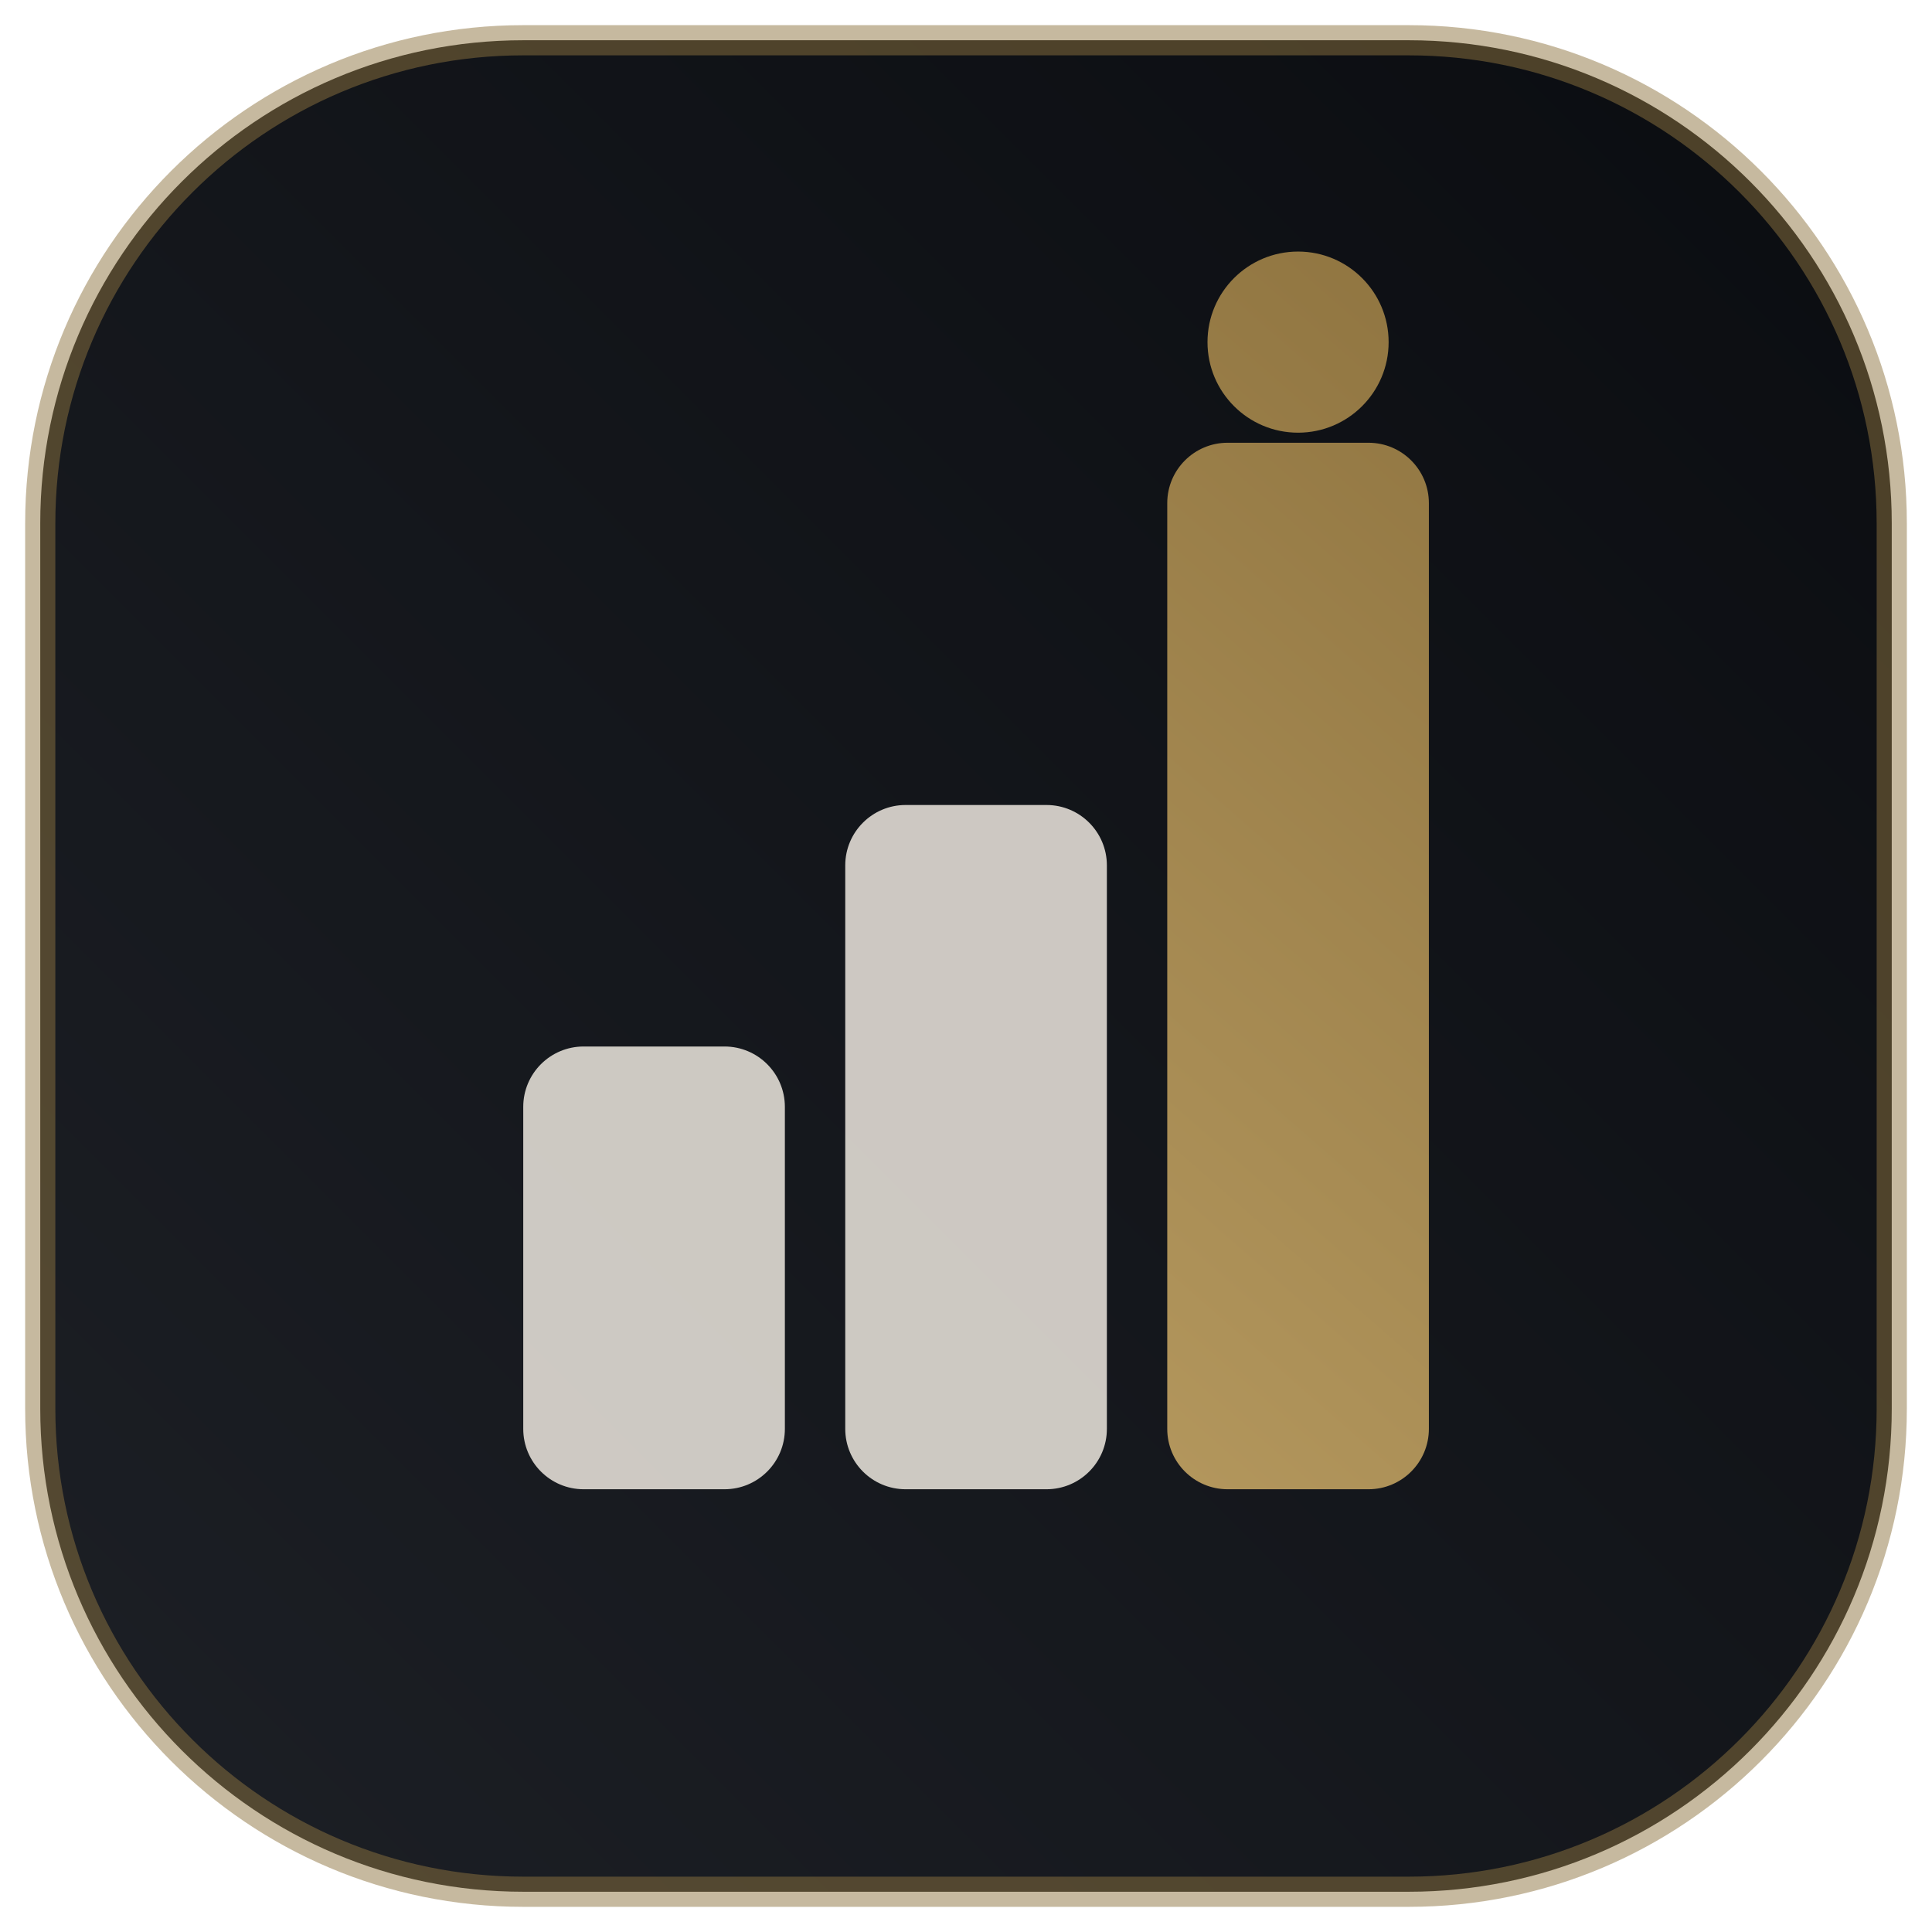
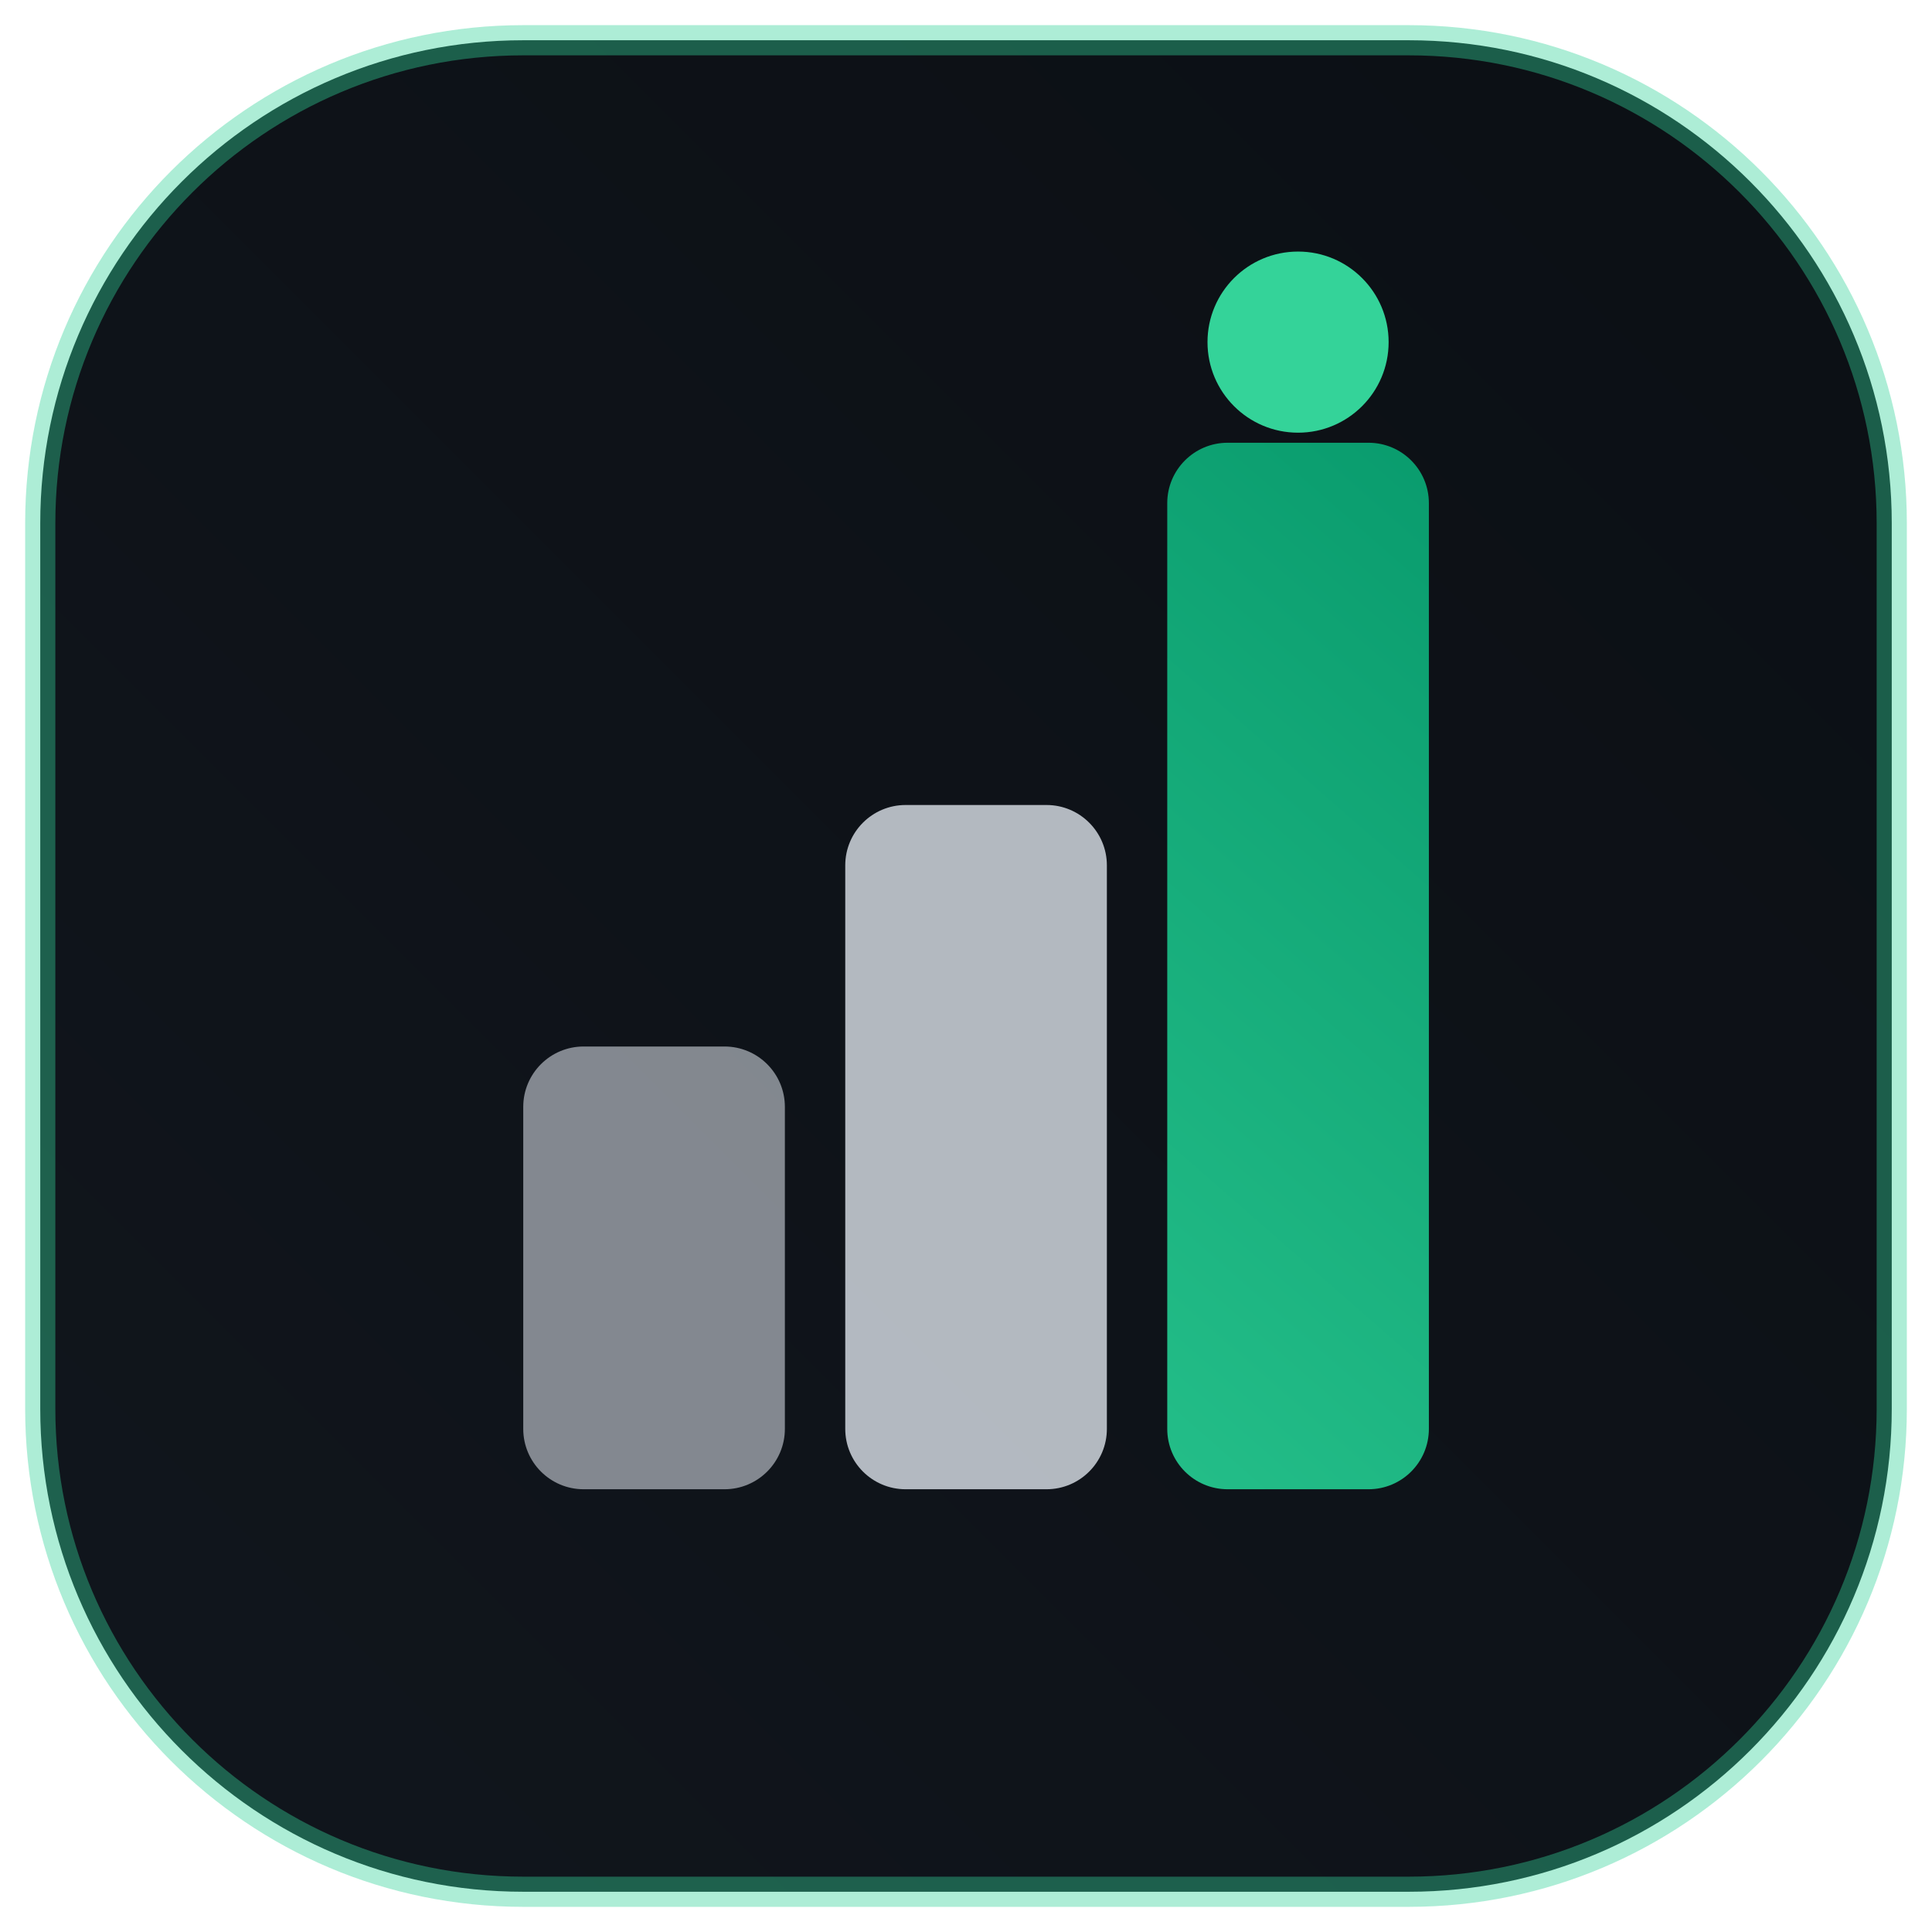
<svg xmlns="http://www.w3.org/2000/svg" width="128" height="128" viewBox="0 0 96 96" role="img" aria-labelledby="title desc">
  <defs>
-     <linearGradient id="ttGraphite" x1="0" y1="96" x2="96" y2="0" gradientUnits="userSpaceOnUse">
-       <stop offset="0" stop-color="#1D2026" />
-       <stop offset="1" stop-color="#0A0C10" />
+     <linearGradient id="ttSlate" x1="0" y1="96" x2="96" y2="0" gradientUnits="userSpaceOnUse">
+       <stop offset="0" stop-color="#11161D" />
+       <stop offset="1" stop-color="#0B0F14" />
    </linearGradient>
-     <linearGradient id="ttChampagne" x1="20" y1="80" x2="76" y2="16" gradientUnits="userSpaceOnUse">
-       <stop offset="0" stop-color="#C6A96C" />
-       <stop offset="1" stop-color="#8F7440" />
+     <linearGradient id="ttEmerald" x1="20" y1="80" x2="76" y2="16" gradientUnits="userSpaceOnUse">
+       <stop offset="0" stop-color="#34D399" />
+       <stop offset="1" stop-color="#059669" />
    </linearGradient>
  </defs>
-   <rect x="2" y="2" width="92" height="92" rx="24" fill="url(#ttGraphite)" />
-   <rect x="2" y="2" width="92" height="92" rx="24" fill="none" stroke="#8F7440" stroke-opacity="0.5" stroke-width="1.5" />
-   <rect x="26" y="52" width="13" height="22" rx="3" fill="#EDE8DF" opacity="0.85" />
-   <rect x="42" y="40" width="13" height="34" rx="3" fill="#EDE8DF" opacity="0.85" />
-   <rect x="58" y="22" width="13" height="52" rx="3" fill="url(#ttChampagne)" />
-   <circle cx="64.5" cy="17" r="4.5" fill="url(#ttChampagne)" />
+   <rect x="2" y="2" width="92" height="92" rx="24" fill="url(#ttSlate)" />
+   <rect x="2" y="2" width="92" height="92" rx="24" fill="none" stroke="#34D399" stroke-opacity="0.4" stroke-width="1.5" />
+   <rect x="26" y="52" width="13" height="22" rx="3" fill="#E2E8F0" opacity="0.55" />
+   <rect x="42" y="40" width="13" height="34" rx="3" fill="#E2E8F0" opacity="0.78" />
+   <rect x="58" y="22" width="13" height="52" rx="3" fill="url(#ttEmerald)" />
+   <circle cx="64.5" cy="17" r="4.5" fill="#34D399" />
</svg>
